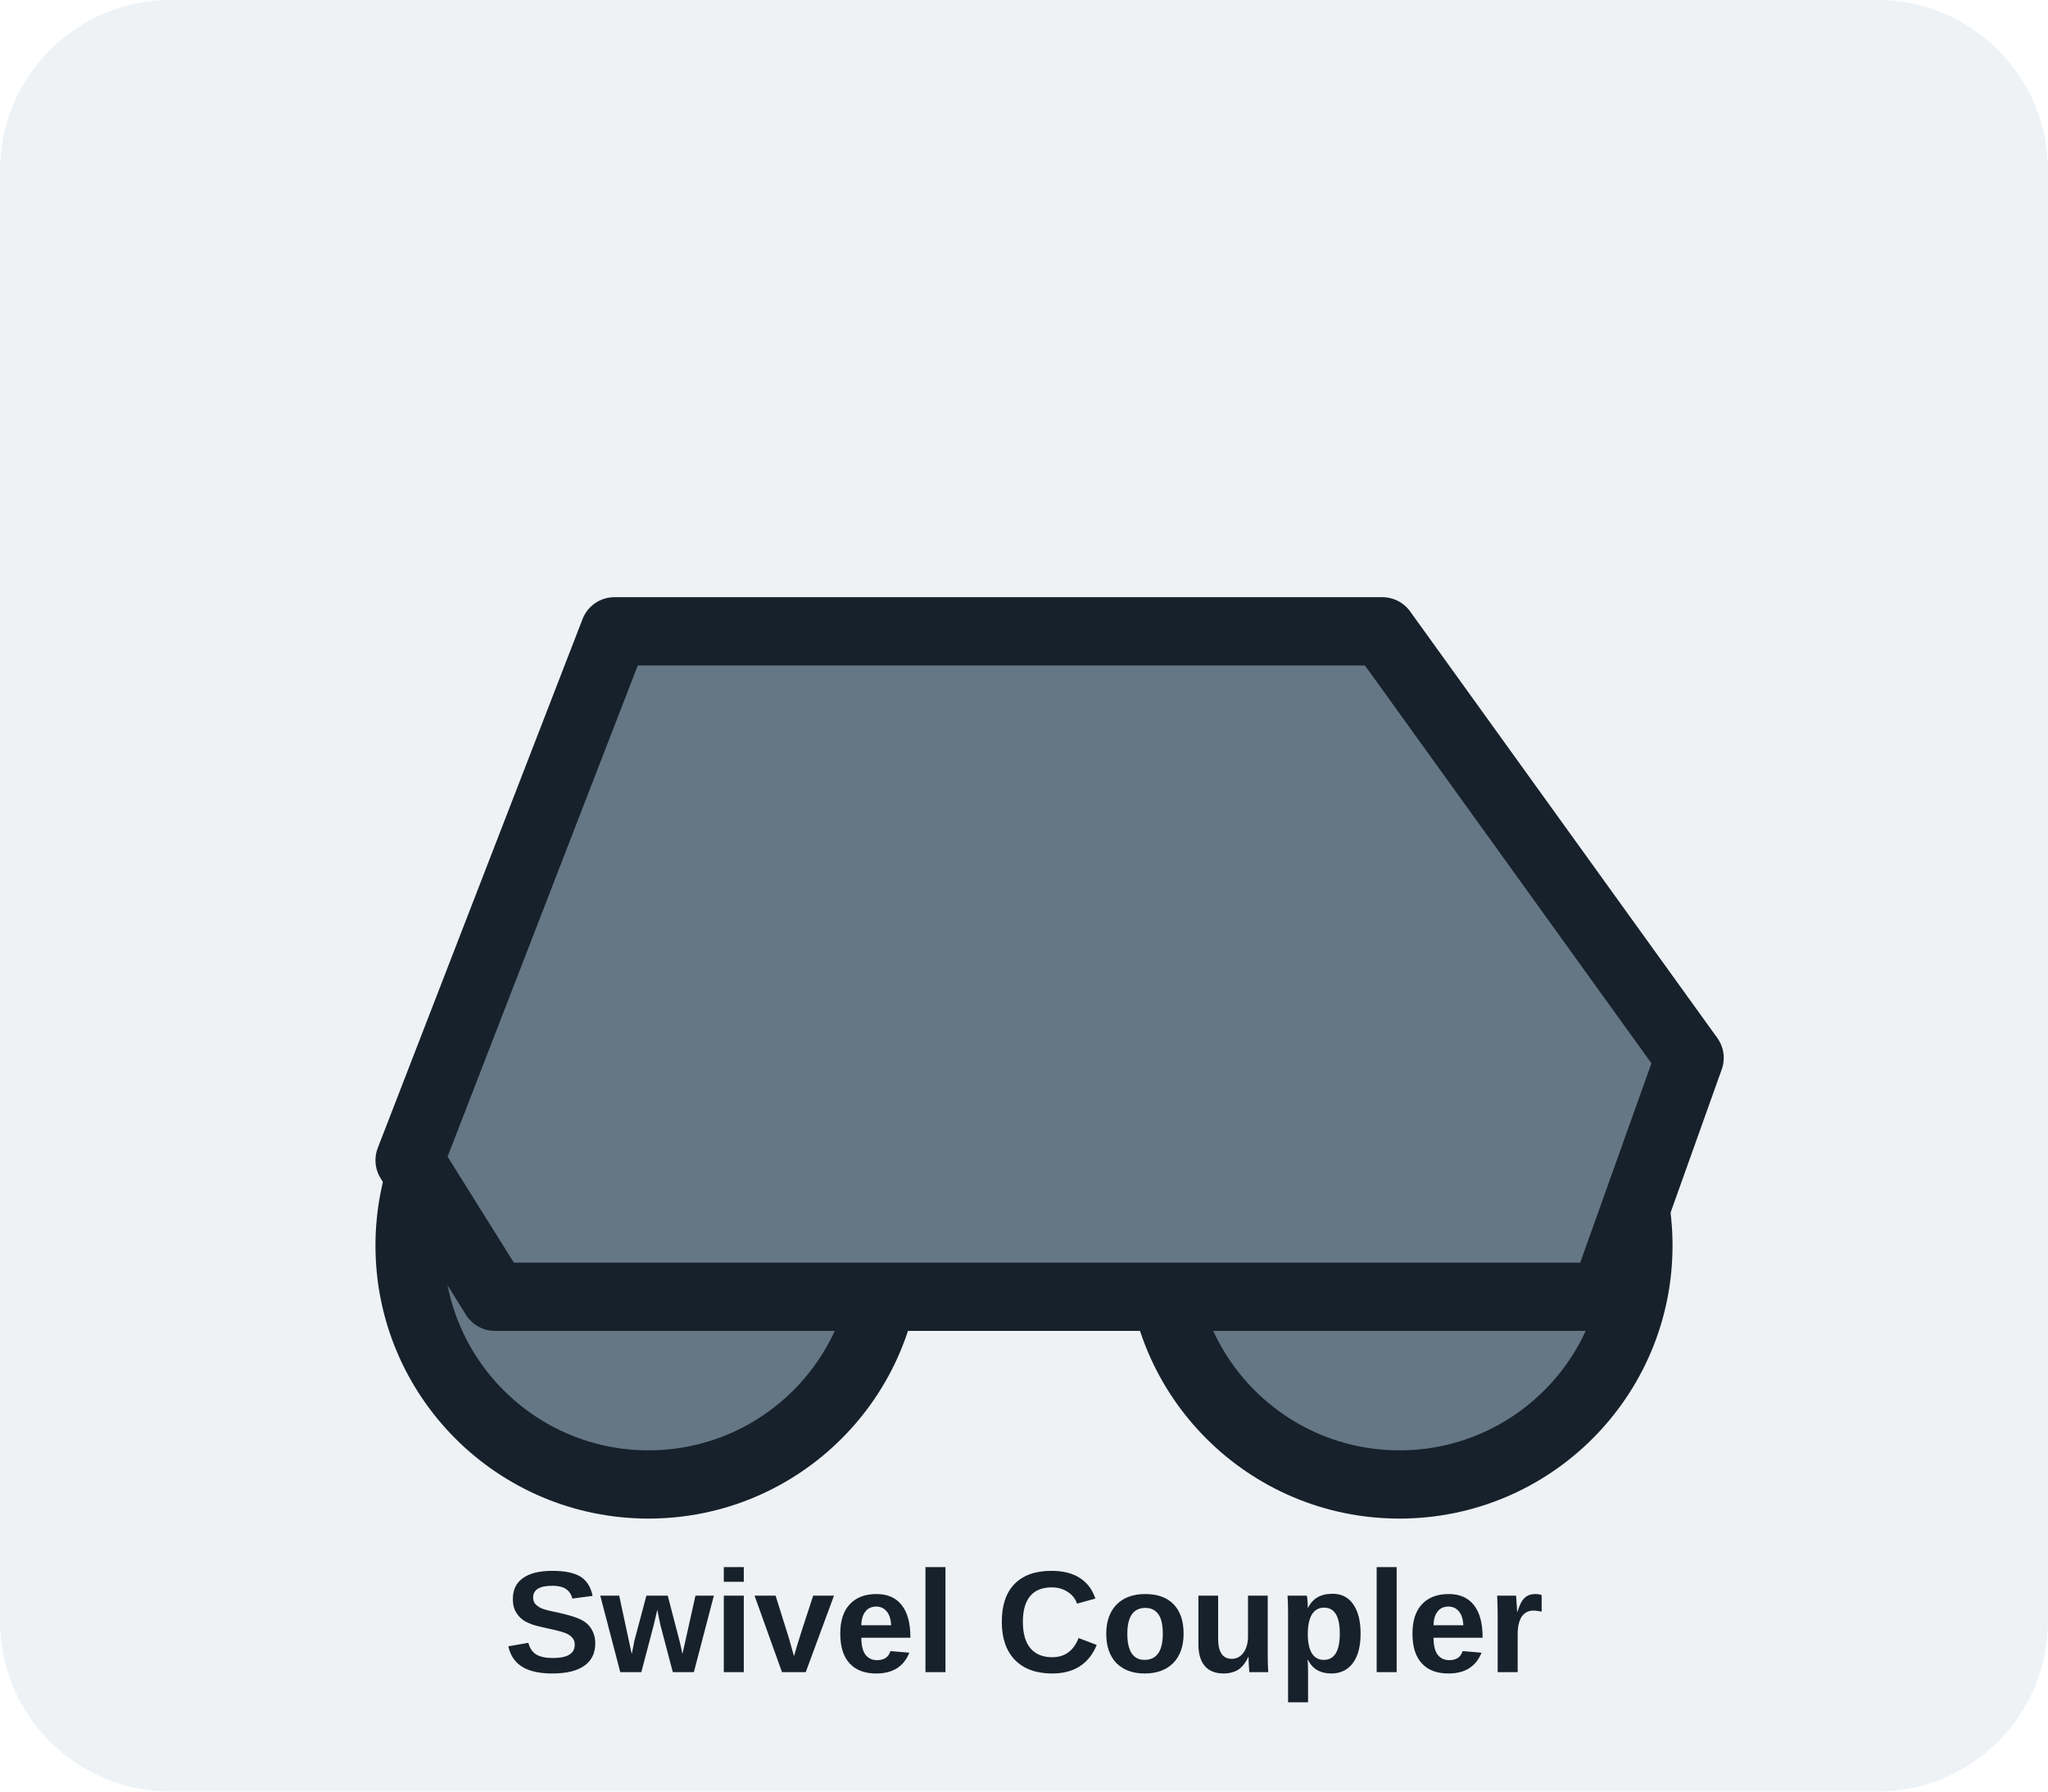
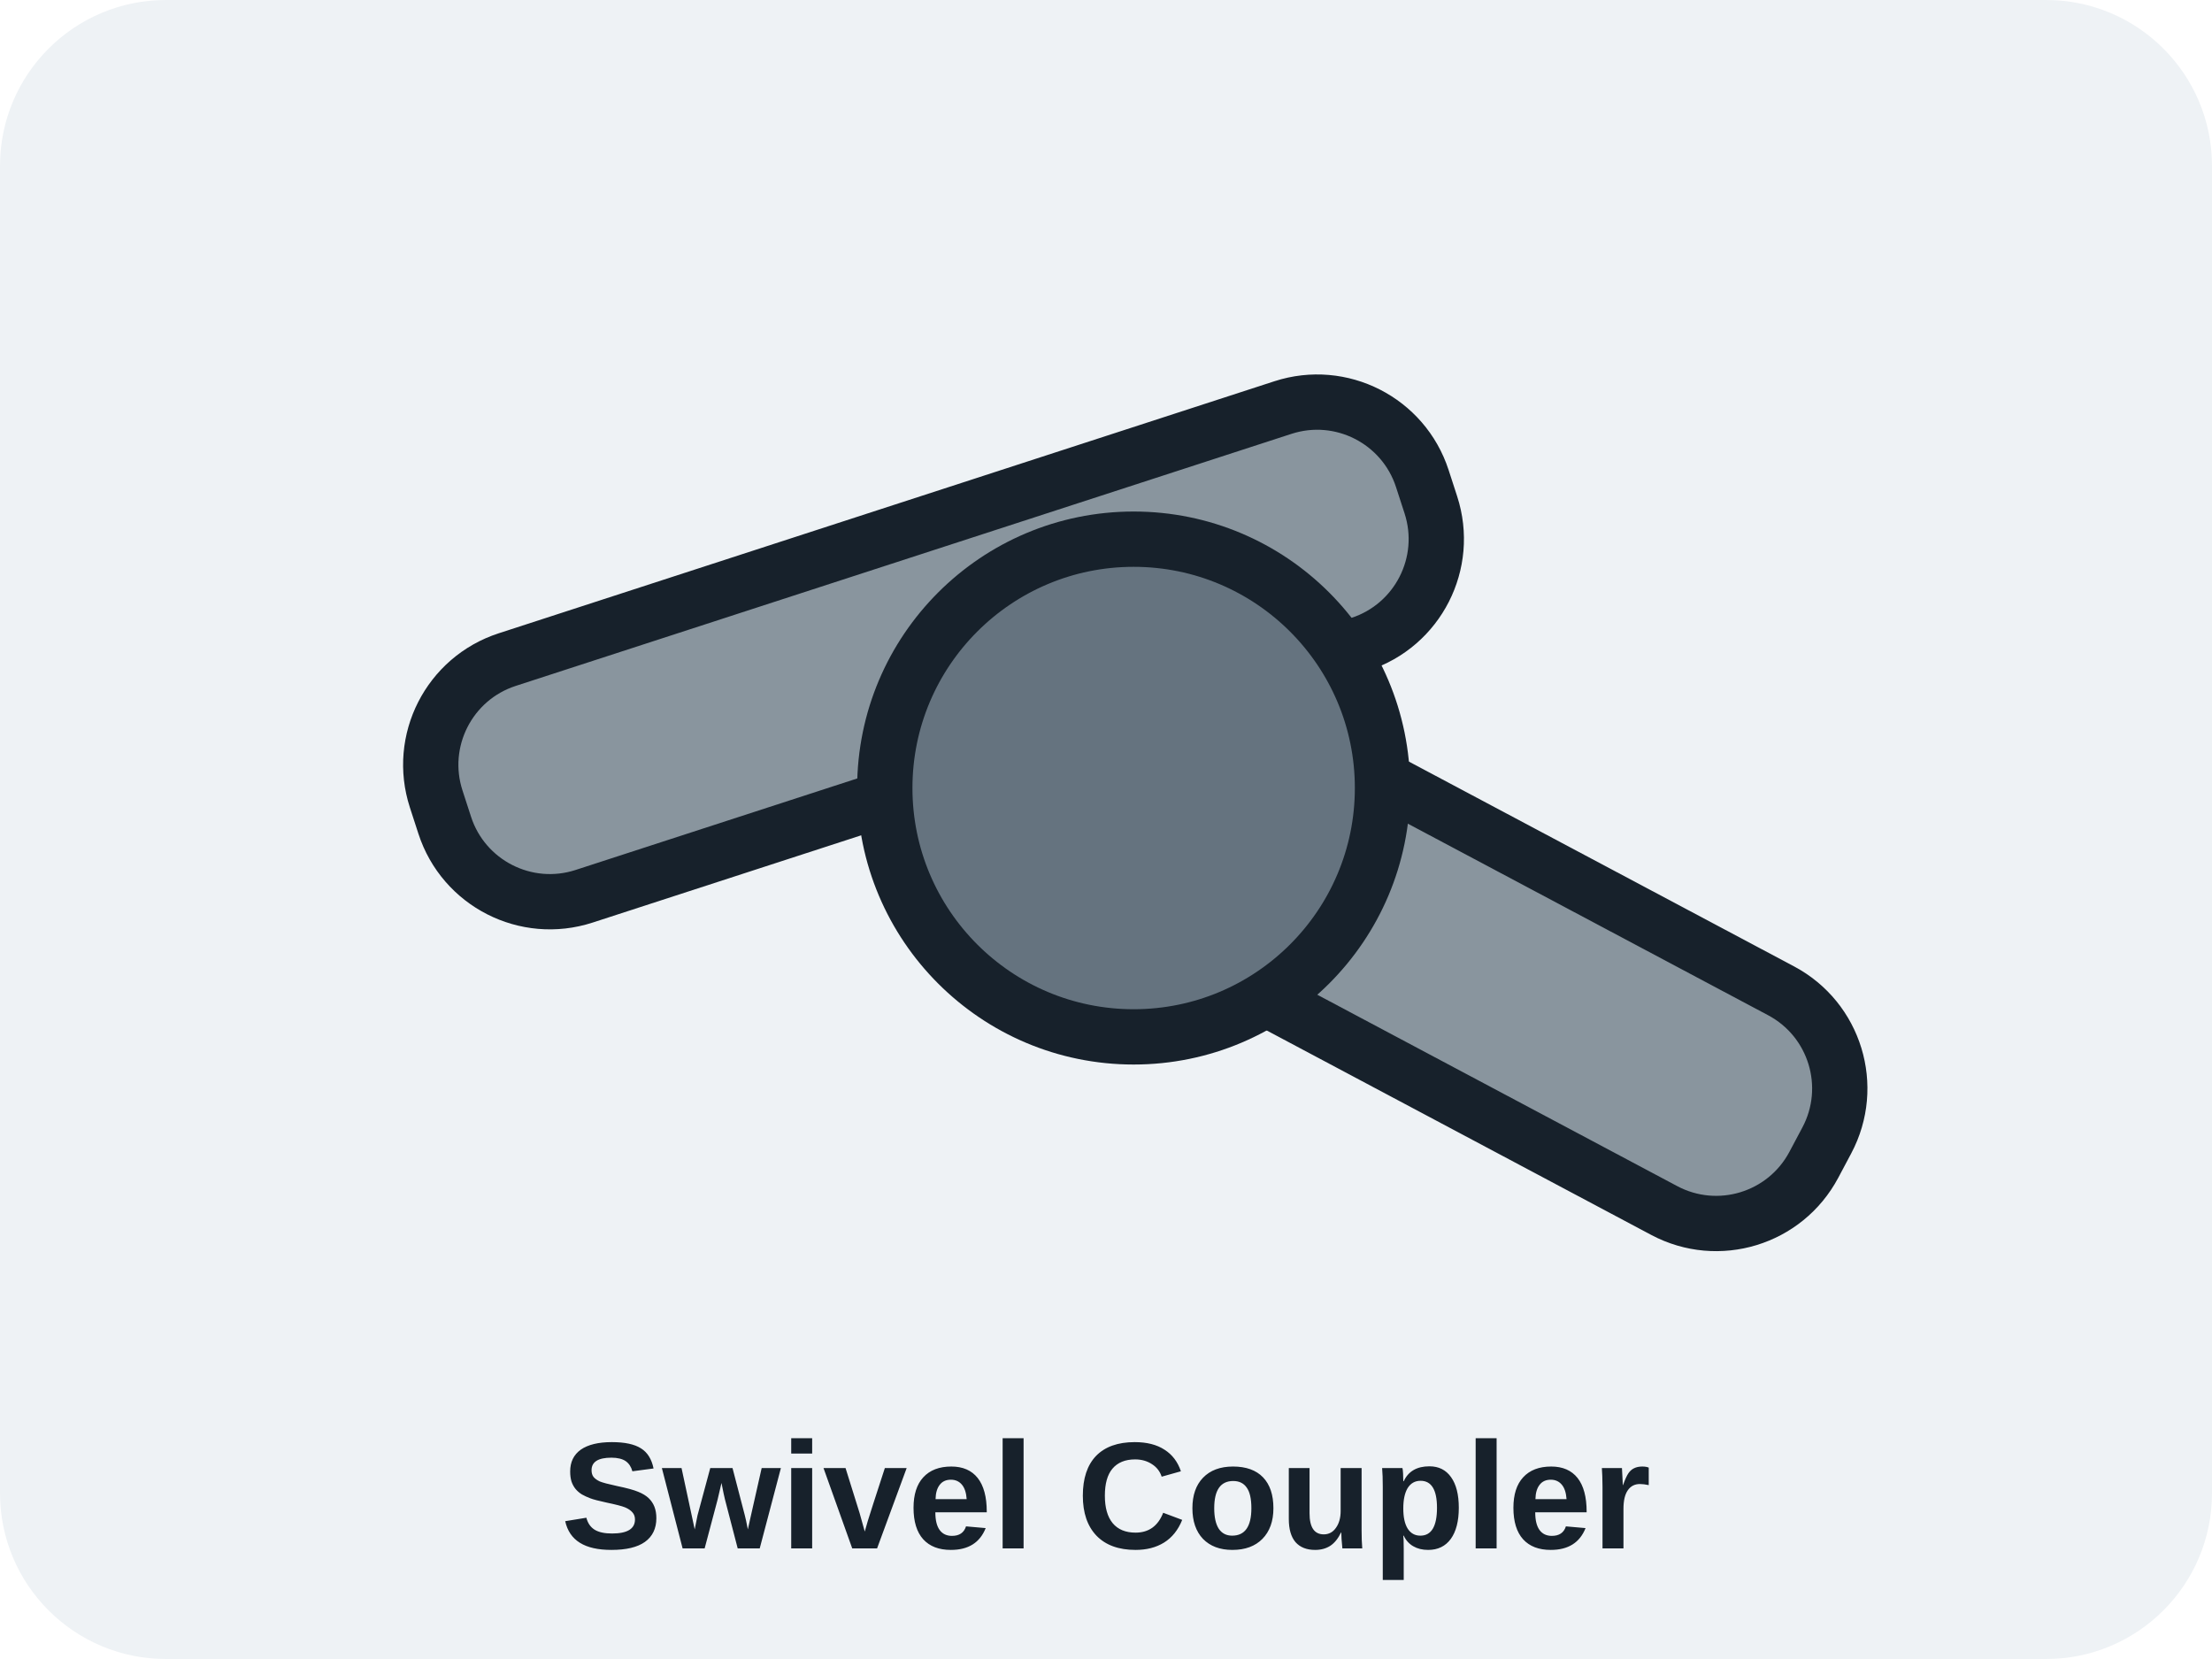
- <svg xmlns="http://www.w3.org/2000/svg" viewBox="0 0 120 105">
-   <rect width="120" height="105" rx="10" fill="#eef2f5" />
-   <g fill="#657785" stroke="#17212b" stroke-width="4" stroke-linecap="round" stroke-linejoin="round">
-     <circle cx="38" cy="73" r="14" />
-     <circle cx="82" cy="73" r="14" />
-     <path d="M24 68l12-31h45l18 25-5 14H29z" />
+ <svg xmlns="http://www.w3.org/2000/svg" viewBox="0 0 160 120">
+   <rect width="160" height="120" rx="12" fill="#eef2f5" />
+   <g stroke="#17212b" stroke-width="4" stroke-linecap="round" stroke-linejoin="round">
+     <rect x="30" y="38" width="75" height="18" rx="8" transform="rotate(-18 68 47)" fill="#89959e" />
+     <rect x="62" y="57" width="74" height="18" rx="8" transform="rotate(28 99 66)" fill="#89959e" />
+     <circle cx="82" cy="57" r="18" fill="#65737f" />
  </g>
-   <text x="60" y="98" text-anchor="middle" font-family="Arial,sans-serif" font-size="8.5" font-weight="700" fill="#17212b">Swivel Coupler</text>
+   <text x="80" y="112" text-anchor="middle" font-family="Arial,sans-serif" font-size="11" font-weight="700" fill="#17212b">Swivel Coupler</text>
</svg>
